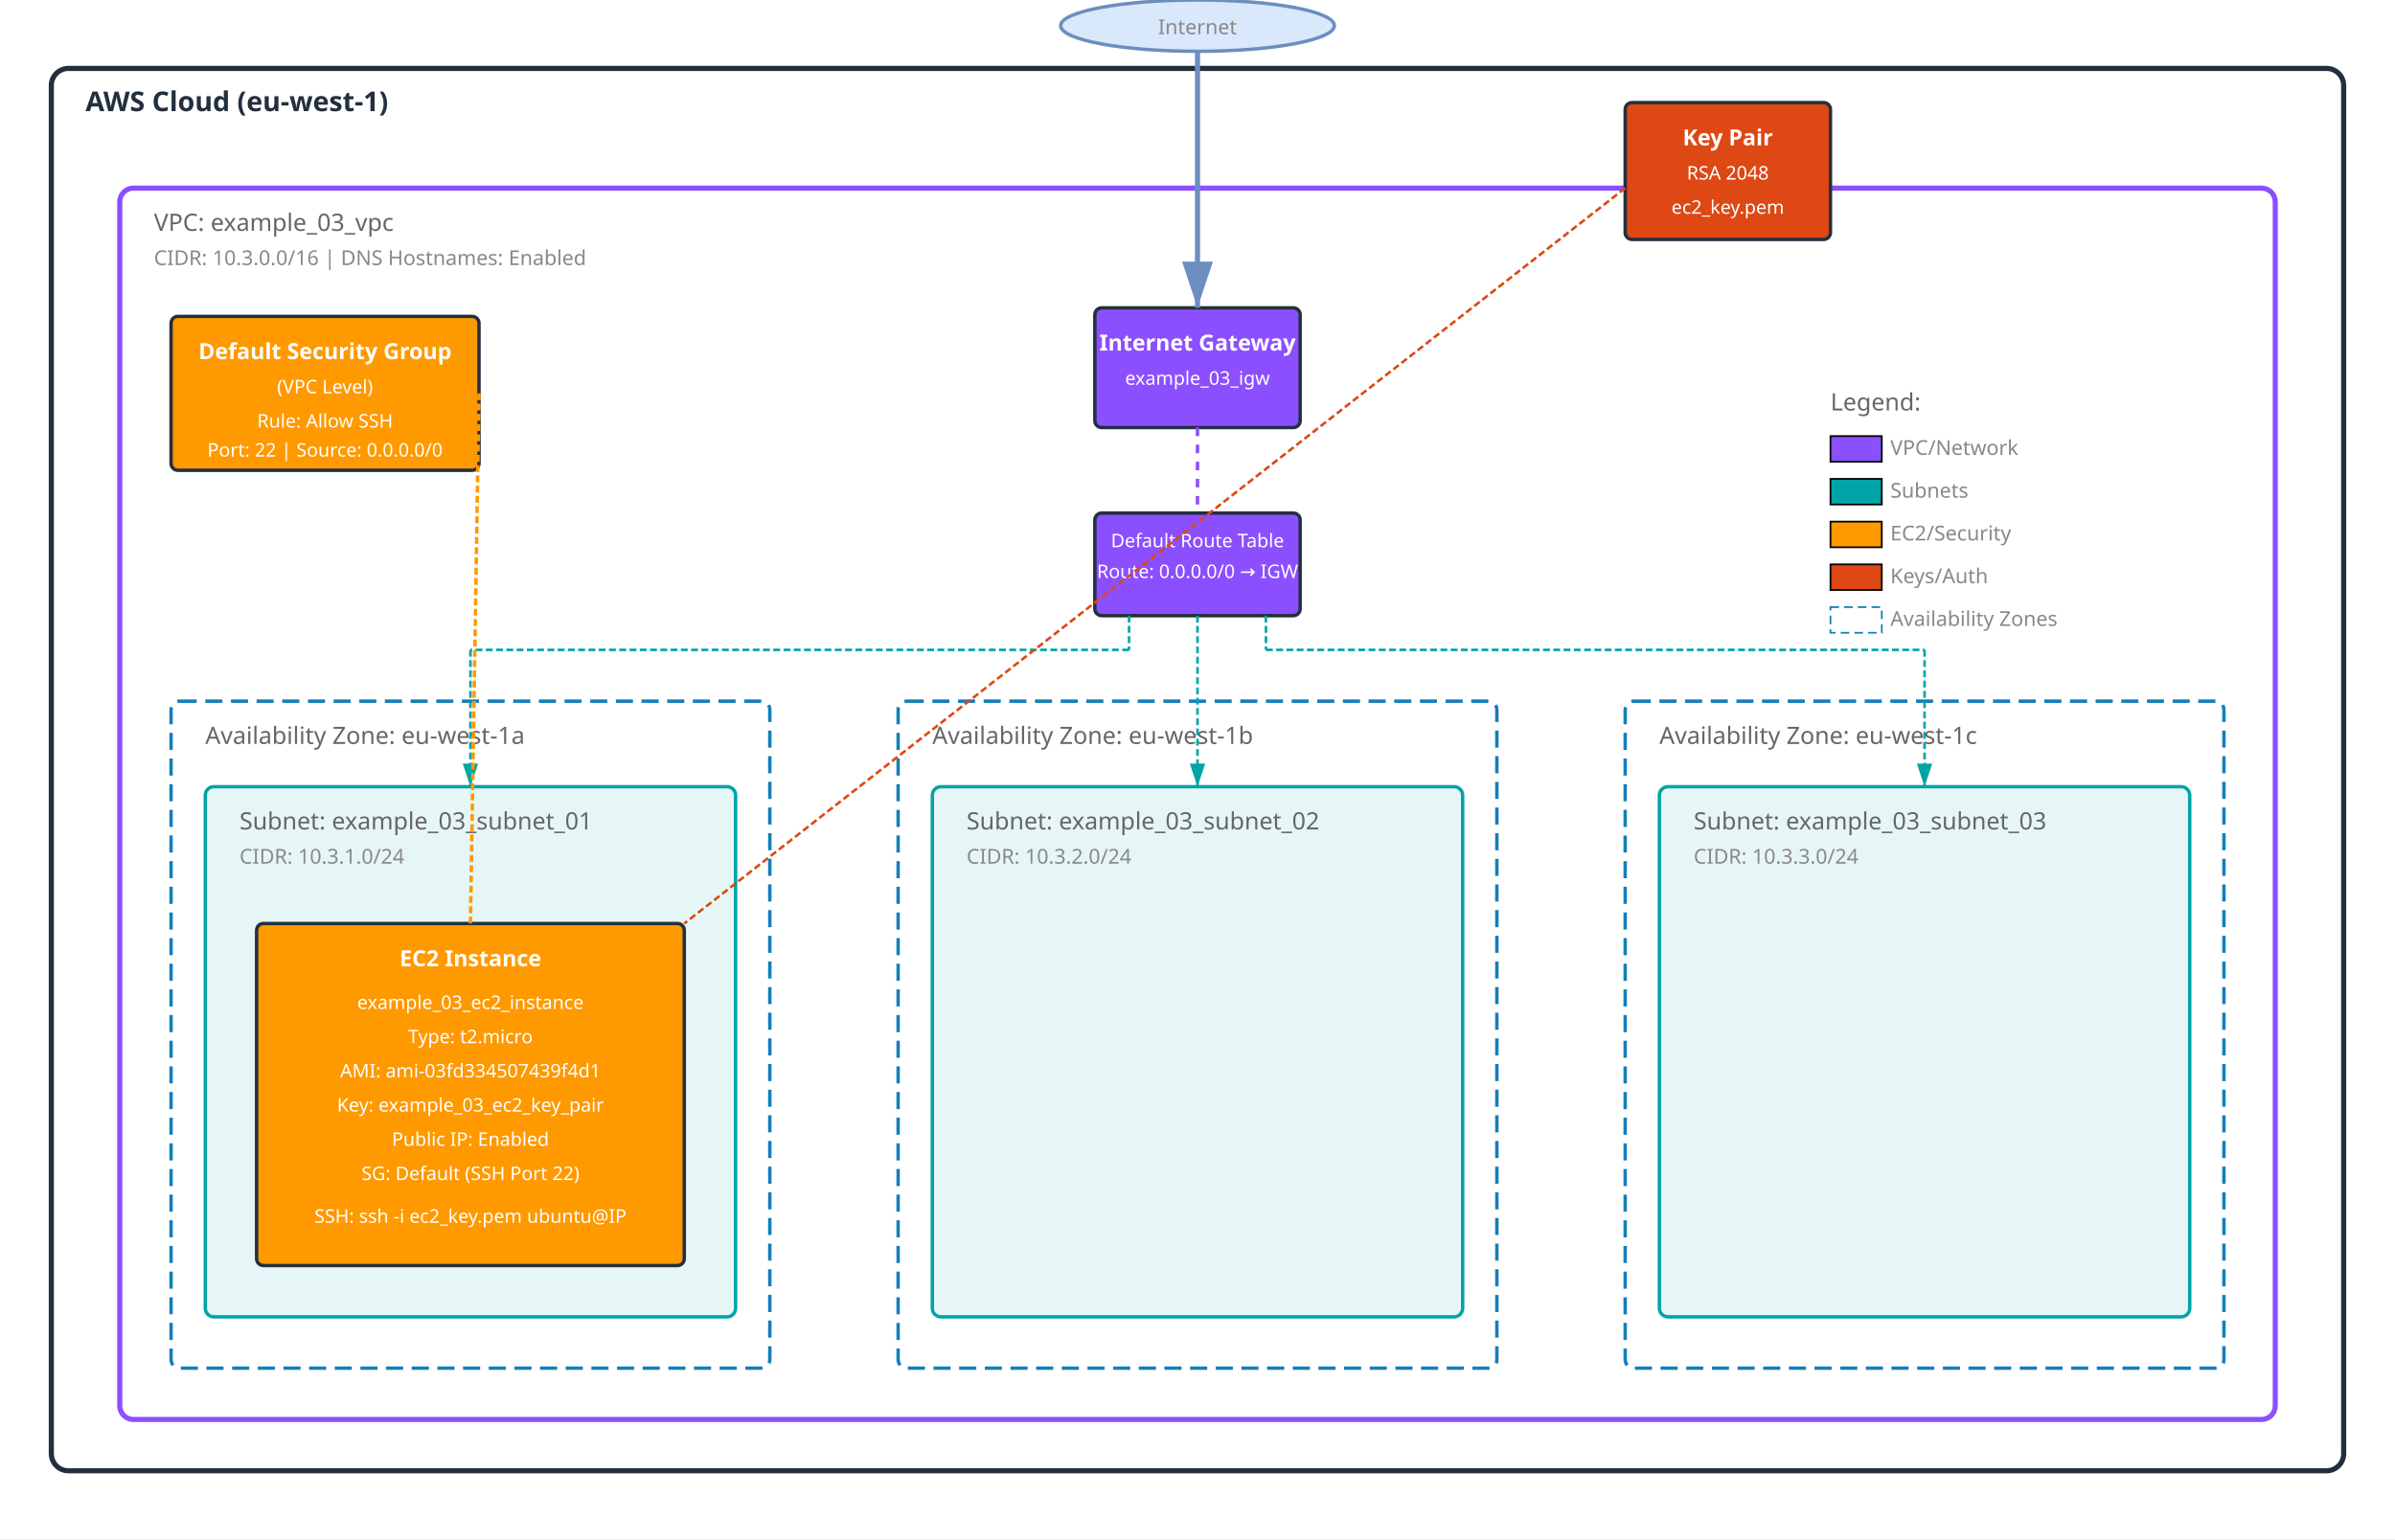
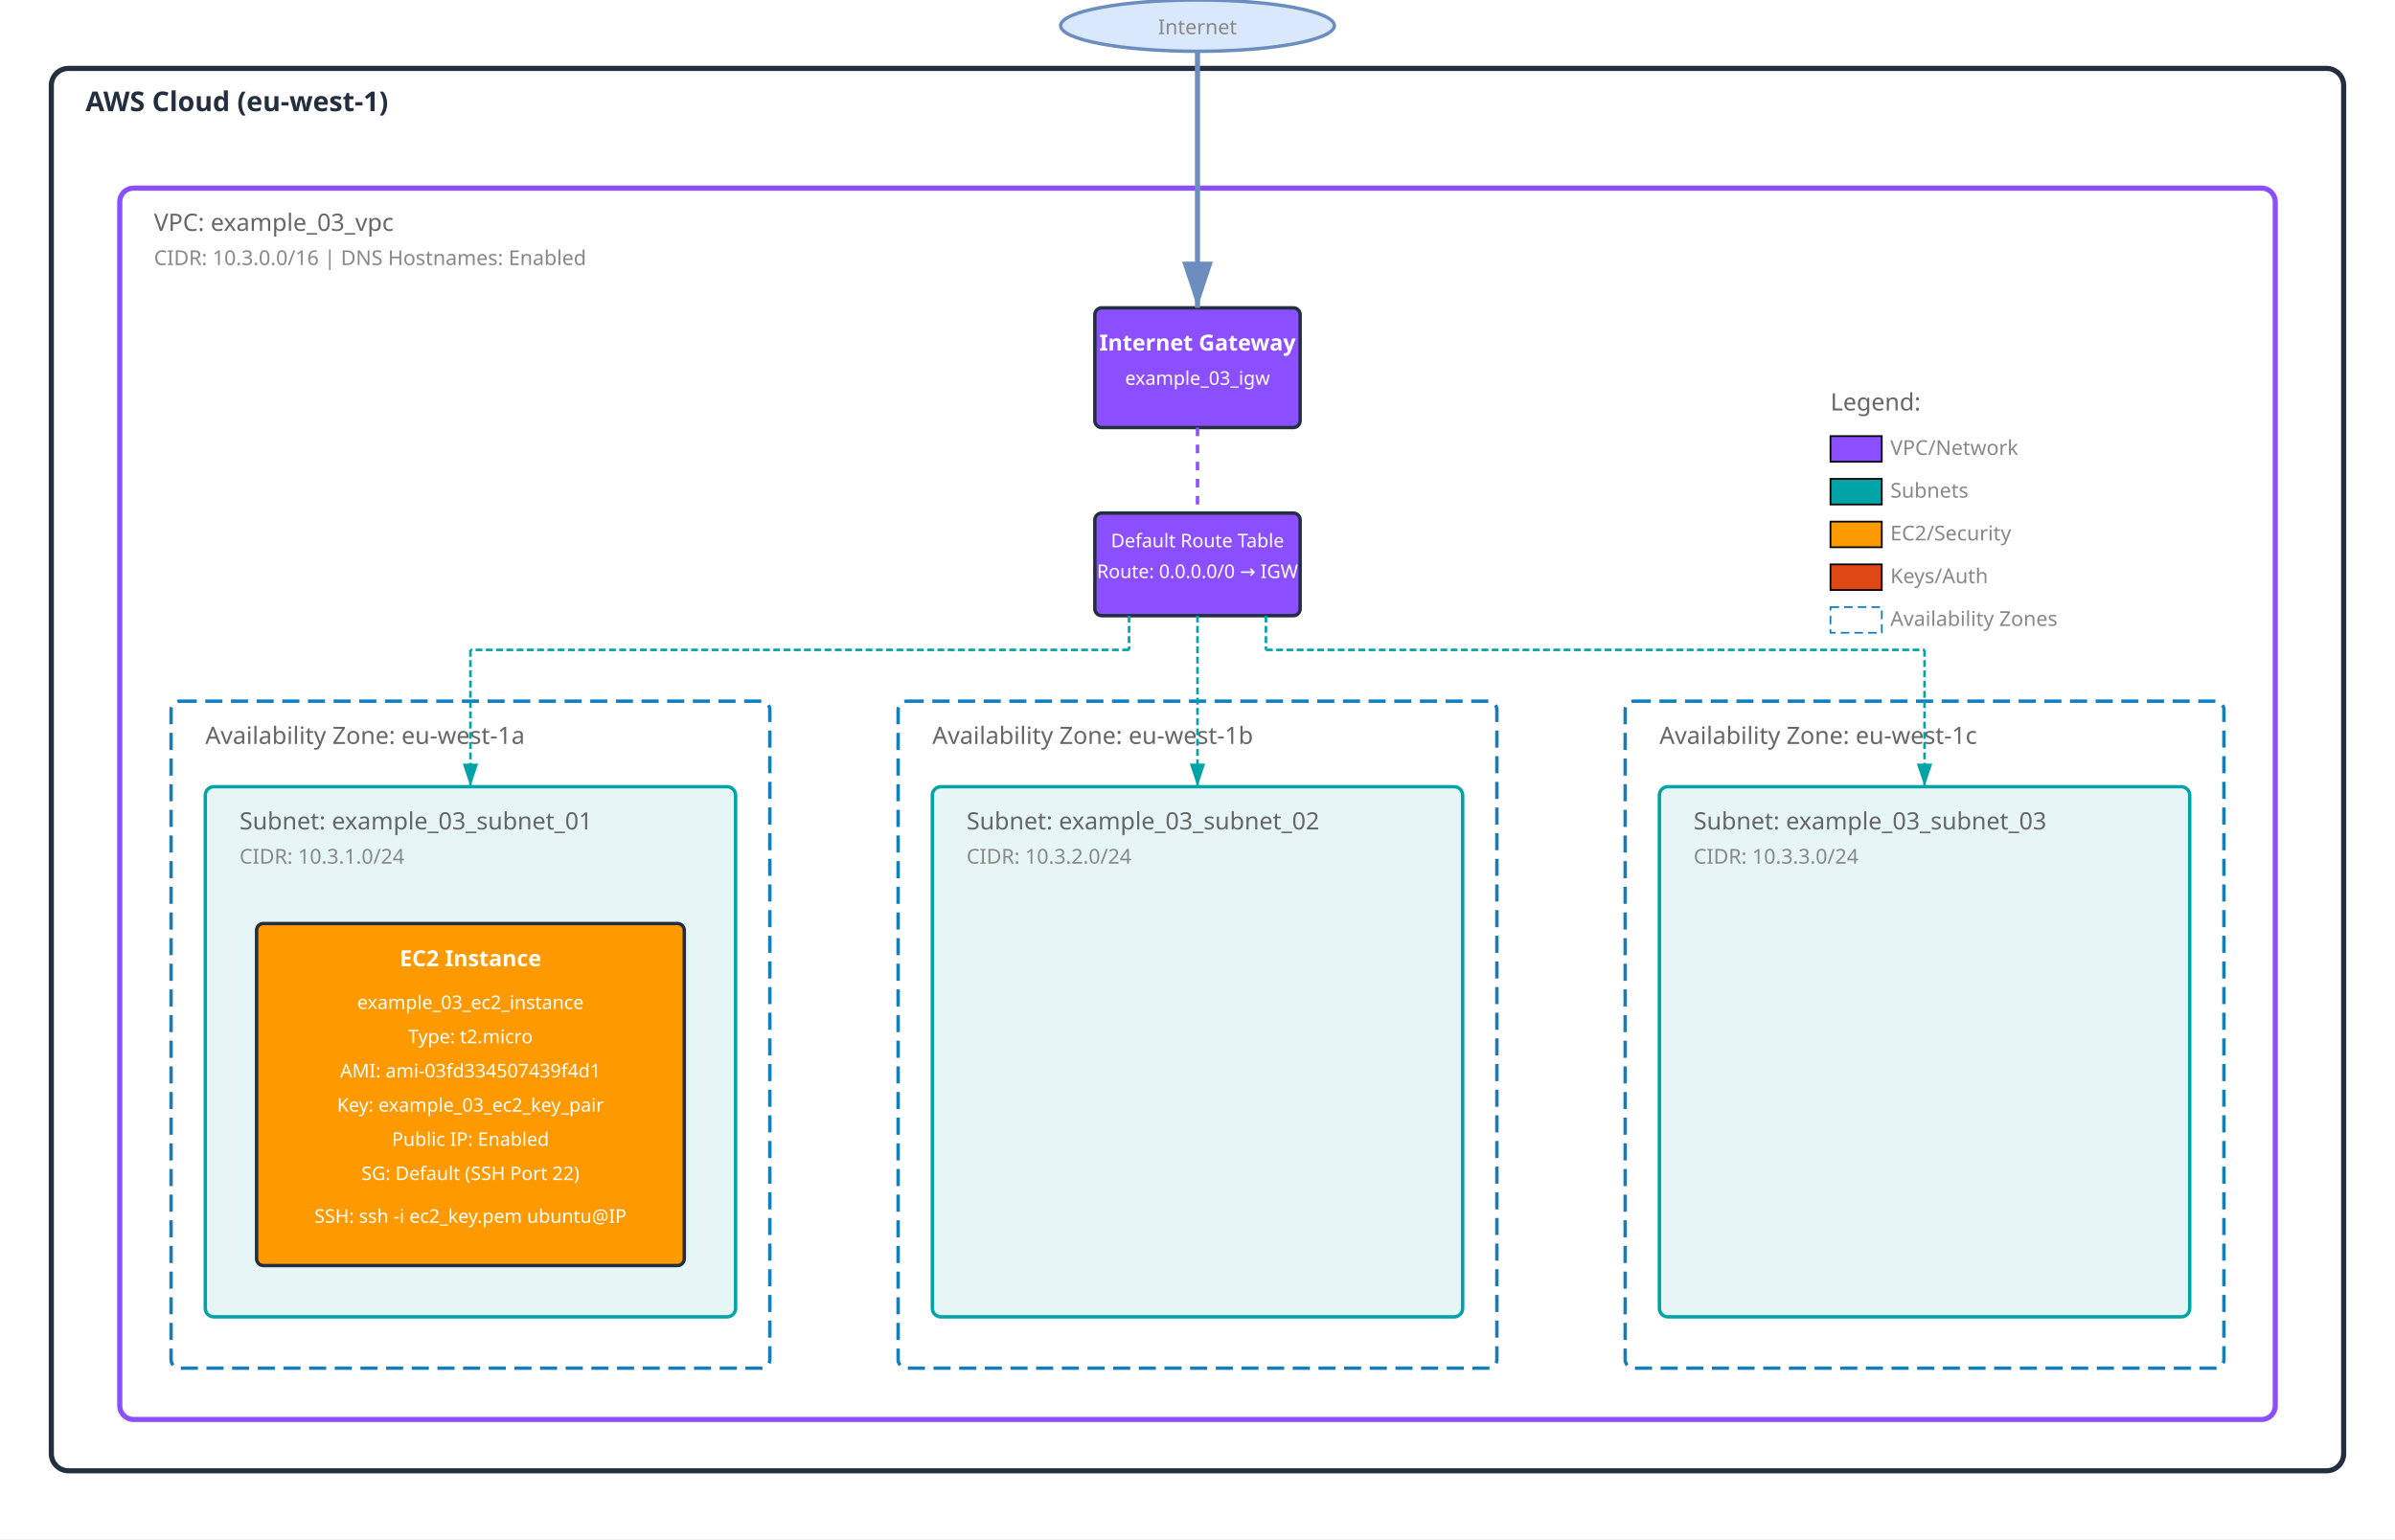
<svg xmlns="http://www.w3.org/2000/svg" width="1400" height="900">
  <defs>
    <style type="text/css">
      .title { font: bold 24px sans-serif; fill: #232F3E; }
      .subtitle { font: bold 16px sans-serif; fill: #232F3E; }
      .label { font: 14px sans-serif; fill: #666; }
      .small { font: 12px sans-serif; fill: #888; }
      .tiny { font: 10px sans-serif; fill: #999; }
      .white-label { font: bold 13px sans-serif; fill: white; }
      .white-small { font: 11px sans-serif; fill: white; }
    </style>
  </defs>
  <rect width="1400" height="900" fill="white" />
  <rect x="30" y="40" width="1340" height="820" fill="none" stroke="#232F3E" stroke-width="3" rx="10" />
  <text x="50" y="65" class="subtitle">AWS Cloud (eu-west-1)</text>
  <rect x="70" y="110" width="1260" height="720" fill="none" stroke="#8C4FFF" stroke-width="3" rx="8" />
  <text x="90" y="135" class="label">VPC: example_03_vpc</text>
  <text x="90" y="155" class="small">CIDR: 10.3.0.0/16 | DNS Hostnames: Enabled</text>
-   <rect x="100" y="185" width="180" height="90" fill="#FF9900" stroke="#232F3E" stroke-width="2" rx="4" />
-   <text x="190" y="210" text-anchor="middle" class="white-label">Default Security Group</text>
-   <text x="190" y="230" text-anchor="middle" class="white-small">(VPC Level)</text>
-   <text x="190" y="250" text-anchor="middle" class="white-small">Rule: Allow SSH</text>
-   <text x="190" y="267" text-anchor="middle" class="white-small">Port: 22 | Source: 0.0.0.0/0</text>
  <ellipse cx="700" cy="15" rx="80" ry="15" fill="#dae8fc" stroke="#6c8ebf" stroke-width="2" />
  <text x="700" y="20" text-anchor="middle" class="small" font-weight="bold">Internet</text>
  <rect x="640" y="180" width="120" height="70" fill="#8C4FFF" stroke="#232F3E" stroke-width="2" rx="4" />
  <text x="700" y="205" text-anchor="middle" class="white-label">Internet Gateway</text>
  <text x="700" y="225" text-anchor="middle" class="white-small">example_03_igw</text>
  <line x1="700" y1="30" x2="700" y2="180" stroke="#6c8ebf" stroke-width="3" marker-end="url(#arrowblue)" />
  <rect x="640" y="300" width="120" height="60" fill="#8C4FFF" stroke="#232F3E" stroke-width="2" rx="4" />
  <text x="700" y="320" text-anchor="middle" class="white-small">Default Route Table</text>
  <text x="700" y="338" text-anchor="middle" class="white-small">Route: 0.0.0.0/0 → IGW</text>
  <line x1="700" y1="250" x2="700" y2="300" stroke="#8C4FFF" stroke-width="2" stroke-dasharray="5,5" />
  <rect x="100" y="410" width="350" height="390" fill="none" stroke="#147EBA" stroke-width="2" stroke-dasharray="10,5" rx="5" />
  <text x="120" y="435" class="label" fill="#147EBA" font-weight="bold">Availability Zone: eu-west-1a</text>
  <rect x="120" y="460" width="310" height="310" fill="#E6F6F7" stroke="#00A4A6" stroke-width="2" rx="5" />
  <text x="140" y="485" class="label" fill="#00A4A6" font-weight="bold">Subnet: example_03_subnet_01</text>
  <text x="140" y="505" class="small" fill="#555">CIDR: 10.3.1.0/24</text>
  <rect x="150" y="540" width="250" height="200" fill="#FF9900" stroke="#232F3E" stroke-width="2" rx="4" />
  <text x="275" y="565" text-anchor="middle" class="white-label">EC2 Instance</text>
  <text x="275" y="590" text-anchor="middle" class="white-small">example_03_ec2_instance</text>
  <text x="275" y="610" text-anchor="middle" class="white-small">Type: t2.micro</text>
  <text x="275" y="630" text-anchor="middle" class="white-small">AMI: ami-03fd334507439f4d1</text>
  <text x="275" y="650" text-anchor="middle" class="white-small">Key: example_03_ec2_key_pair</text>
  <text x="275" y="670" text-anchor="middle" class="white-small">Public IP: Enabled</text>
  <text x="275" y="690" text-anchor="middle" class="white-small">SG: Default (SSH Port 22)</text>
  <text x="275" y="715" text-anchor="middle" class="white-small">SSH: ssh -i ec2_key.pem ubuntu@IP</text>
  <rect x="525" y="410" width="350" height="390" fill="none" stroke="#147EBA" stroke-width="2" stroke-dasharray="10,5" rx="5" />
  <text x="545" y="435" class="label" fill="#147EBA" font-weight="bold">Availability Zone: eu-west-1b</text>
  <rect x="545" y="460" width="310" height="310" fill="#E6F6F7" stroke="#00A4A6" stroke-width="2" rx="5" />
  <text x="565" y="485" class="label" fill="#00A4A6" font-weight="bold">Subnet: example_03_subnet_02</text>
  <text x="565" y="505" class="small" fill="#555">CIDR: 10.3.2.0/24</text>
  <rect x="950" y="410" width="350" height="390" fill="none" stroke="#147EBA" stroke-width="2" stroke-dasharray="10,5" rx="5" />
  <text x="970" y="435" class="label" fill="#147EBA" font-weight="bold">Availability Zone: eu-west-1c</text>
  <rect x="970" y="460" width="310" height="310" fill="#E6F6F7" stroke="#00A4A6" stroke-width="2" rx="5" />
  <text x="990" y="485" class="label" fill="#00A4A6" font-weight="bold">Subnet: example_03_subnet_03</text>
  <text x="990" y="505" class="small" fill="#555">CIDR: 10.3.3.0/24</text>
  <line x1="660" y1="360" x2="660" y2="380" stroke="#00A4A6" stroke-width="1.5" stroke-dasharray="4,2" />
  <line x1="660" y1="380" x2="275" y2="380" stroke="#00A4A6" stroke-width="1.5" stroke-dasharray="4,2" />
  <line x1="275" y1="380" x2="275" y2="460" stroke="#00A4A6" stroke-width="1.5" stroke-dasharray="4,2" marker-end="url(#arrowteal)" />
  <line x1="700" y1="360" x2="700" y2="460" stroke="#00A4A6" stroke-width="1.5" stroke-dasharray="4,2" marker-end="url(#arrowteal)" />
  <line x1="740" y1="360" x2="740" y2="380" stroke="#00A4A6" stroke-width="1.5" stroke-dasharray="4,2" />
  <line x1="740" y1="380" x2="1125" y2="380" stroke="#00A4A6" stroke-width="1.5" stroke-dasharray="4,2" />
  <line x1="1125" y1="380" x2="1125" y2="460" stroke="#00A4A6" stroke-width="1.5" stroke-dasharray="4,2" marker-end="url(#arrowteal)" />
-   <line x1="280" y1="230" x2="275" y2="540" stroke="#FF9900" stroke-width="2" stroke-dasharray="4,2" />
-   <rect x="950" y="60" width="120" height="80" fill="#DD4814" stroke="#232F3E" stroke-width="2" rx="4" />
-   <text x="1010" y="85" text-anchor="middle" class="white-label">Key Pair</text>
-   <text x="1010" y="105" text-anchor="middle" class="white-small">RSA 2048</text>
-   <text x="1010" y="125" text-anchor="middle" class="white-small">ec2_key.pem</text>
-   <line x1="950" y1="110" x2="400" y2="540" stroke="#DD4814" stroke-width="1.5" stroke-dasharray="4,2" />
  <text x="1070" y="240" class="label" font-weight="bold">Legend:</text>
  <rect x="1070" y="255" width="30" height="15" fill="#8C4FFF" stroke="black" />
  <text x="1105" y="266" class="small">VPC/Network</text>
  <rect x="1070" y="280" width="30" height="15" fill="#00A4A6" stroke="black" />
  <text x="1105" y="291" class="small">Subnets</text>
  <rect x="1070" y="305" width="30" height="15" fill="#FF9900" stroke="black" />
  <text x="1105" y="316" class="small">EC2/Security</text>
  <rect x="1070" y="330" width="30" height="15" fill="#DD4814" stroke="black" />
  <text x="1105" y="341" class="small">Keys/Auth</text>
  <rect x="1070" y="355" width="30" height="15" fill="none" stroke="#147EBA" stroke-dasharray="5,3" />
  <text x="1105" y="366" class="small">Availability Zones</text>
  <defs>
    <marker id="arrowblue" markerWidth="10" markerHeight="10" refX="9" refY="3" orient="auto" markerUnits="strokeWidth">
      <path d="M0,0 L0,6 L9,3 z" fill="#6c8ebf" />
    </marker>
    <marker id="arrowteal" markerWidth="10" markerHeight="10" refX="9" refY="3" orient="auto" markerUnits="strokeWidth">
      <path d="M0,0 L0,6 L9,3 z" fill="#00A4A6" />
    </marker>
  </defs>
</svg>
